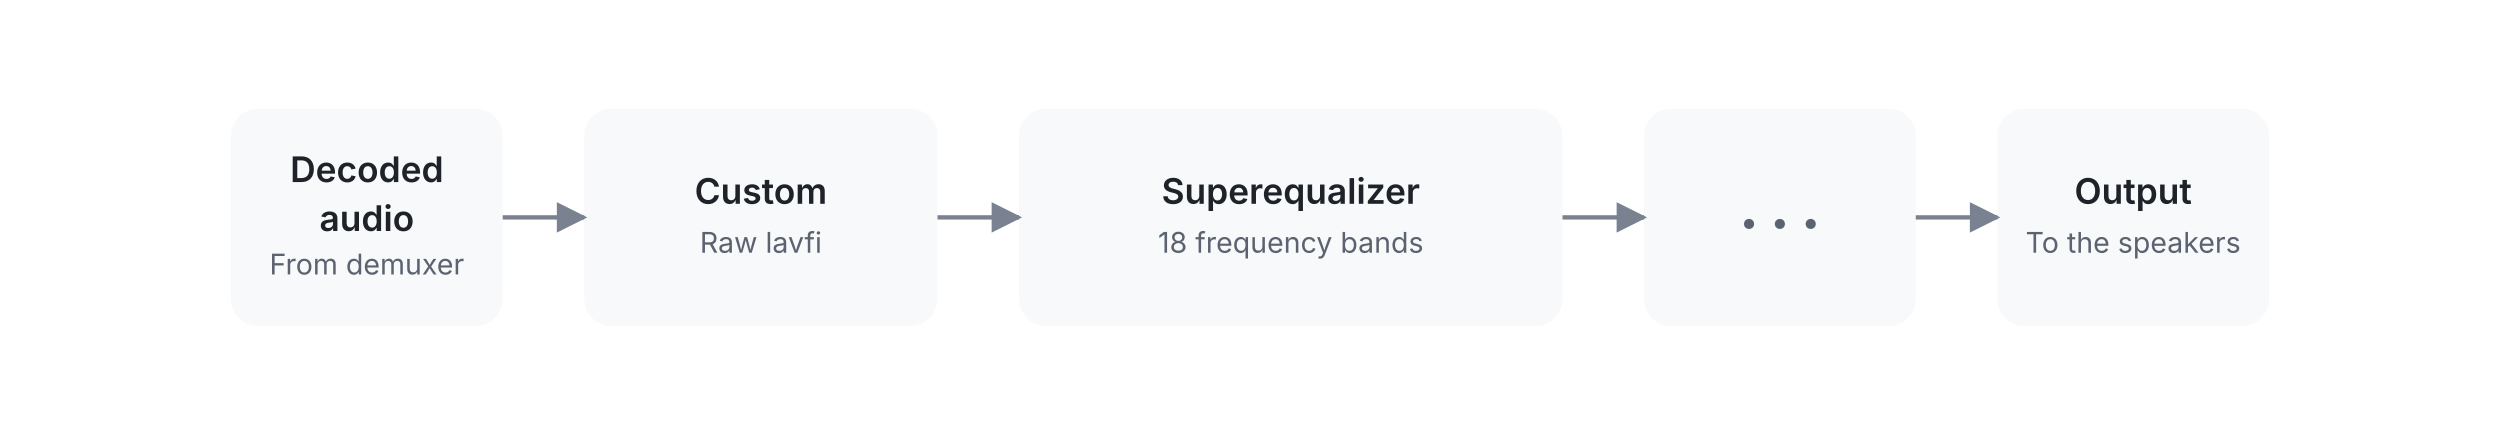
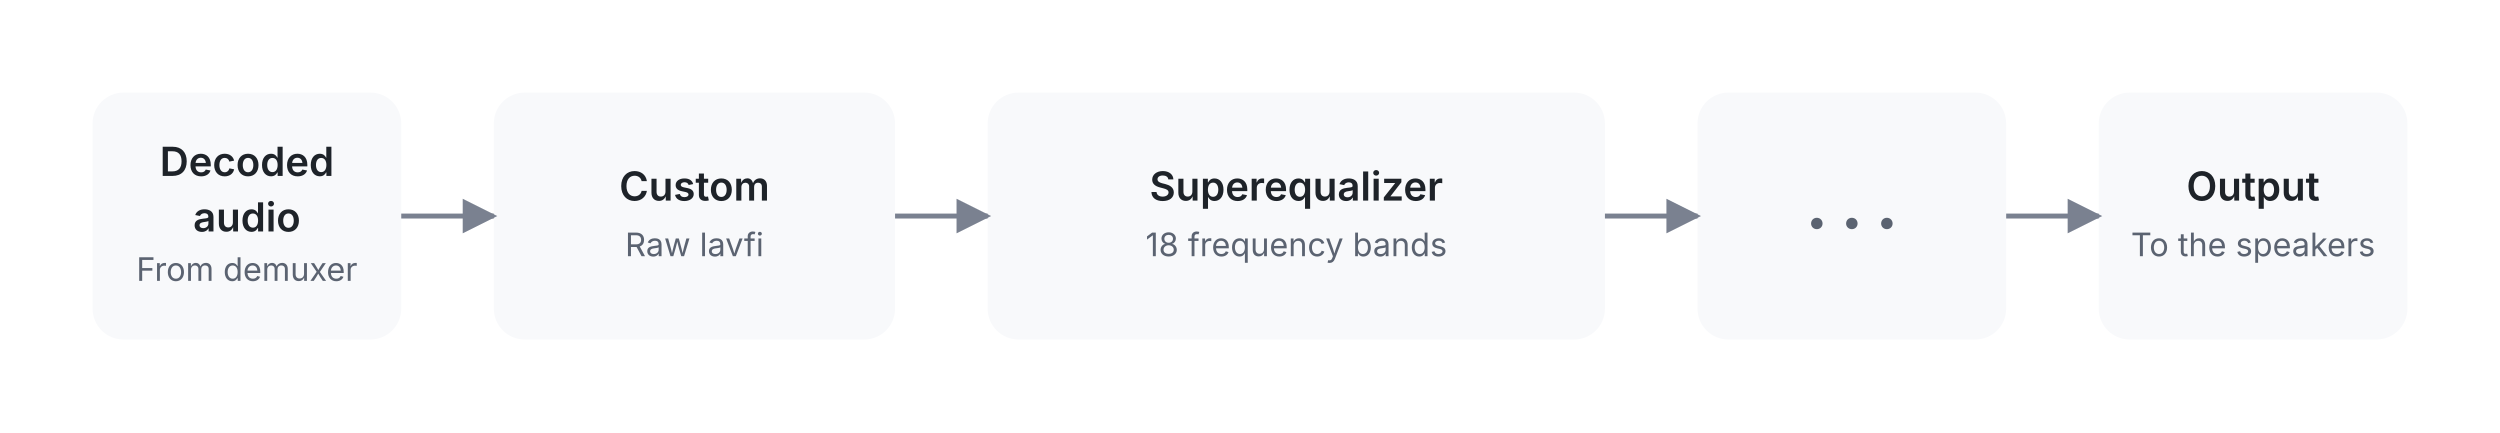
- <svg xmlns="http://www.w3.org/2000/svg" viewBox="0 0 920 160" font-family="system-ui, -apple-system, sans-serif" font-size="13" role="img" aria-label="Audio filter chain">
+ <svg xmlns="http://www.w3.org/2000/svg" viewBox="55 10 810 140" font-family="system-ui, -apple-system, sans-serif" font-size="13" role="img" aria-label="Audio filter chain">
  <defs>
    <marker id="ar" viewBox="0 0 10 10" refX="9" refY="5" markerWidth="7" markerHeight="7" orient="auto-start-reverse">
      <path d="M0,0 L10,5 L0,10 z" fill="#7a8190" />
    </marker>
  </defs>
  <style>
    rect       { fill: #f8f9fb; rx: 10; ry: 10; }
    .title     { font-weight: 600; fill: #1e2329; }
    .sub       { font-size: 10.5px; fill: #5b6371; }
    .arrow     { stroke: #7a8190; stroke-width: 1.6; fill: none;
                 marker-end: url(#ar); }
    .ellipsis  { font-weight: 700; font-size: 22px; fill: #5b6371;
                 letter-spacing: 4px; }
  </style>
  <rect x="85" y="40" width="100" height="80" />
  <text class="title" x="135" y="67" text-anchor="middle">Decoded</text>
  <text class="title" x="135" y="85" text-anchor="middle">audio</text>
  <text class="sub" x="135" y="101" text-anchor="middle">From demuxer</text>
  <rect x="215" y="40" width="130" height="80" />
  <text class="title" x="280" y="75" text-anchor="middle">Custom</text>
  <text class="sub" x="280" y="93" text-anchor="middle">Raw lavfi</text>
  <rect x="375" y="40" width="200" height="80" />
  <text class="title" x="475" y="75" text-anchor="middle">Superequalizer</text>
  <text class="sub" x="475" y="93" text-anchor="middle">18 frequency bands</text>
  <rect x="605" y="40" width="100" height="80" />
  <text class="ellipsis" x="655" y="90" text-anchor="middle">···</text>
  <rect x="735" y="40" width="100" height="80" />
  <text class="title" x="785" y="75" text-anchor="middle">Output</text>
  <text class="sub" x="785" y="93" text-anchor="middle">To the speakers</text>
  <path class="arrow" d="M185,80 L215,80" />
  <path class="arrow" d="M345,80 L375,80" />
  <path class="arrow" d="M575,80 L605,80" />
  <path class="arrow" d="M705,80 L735,80" />
</svg>
